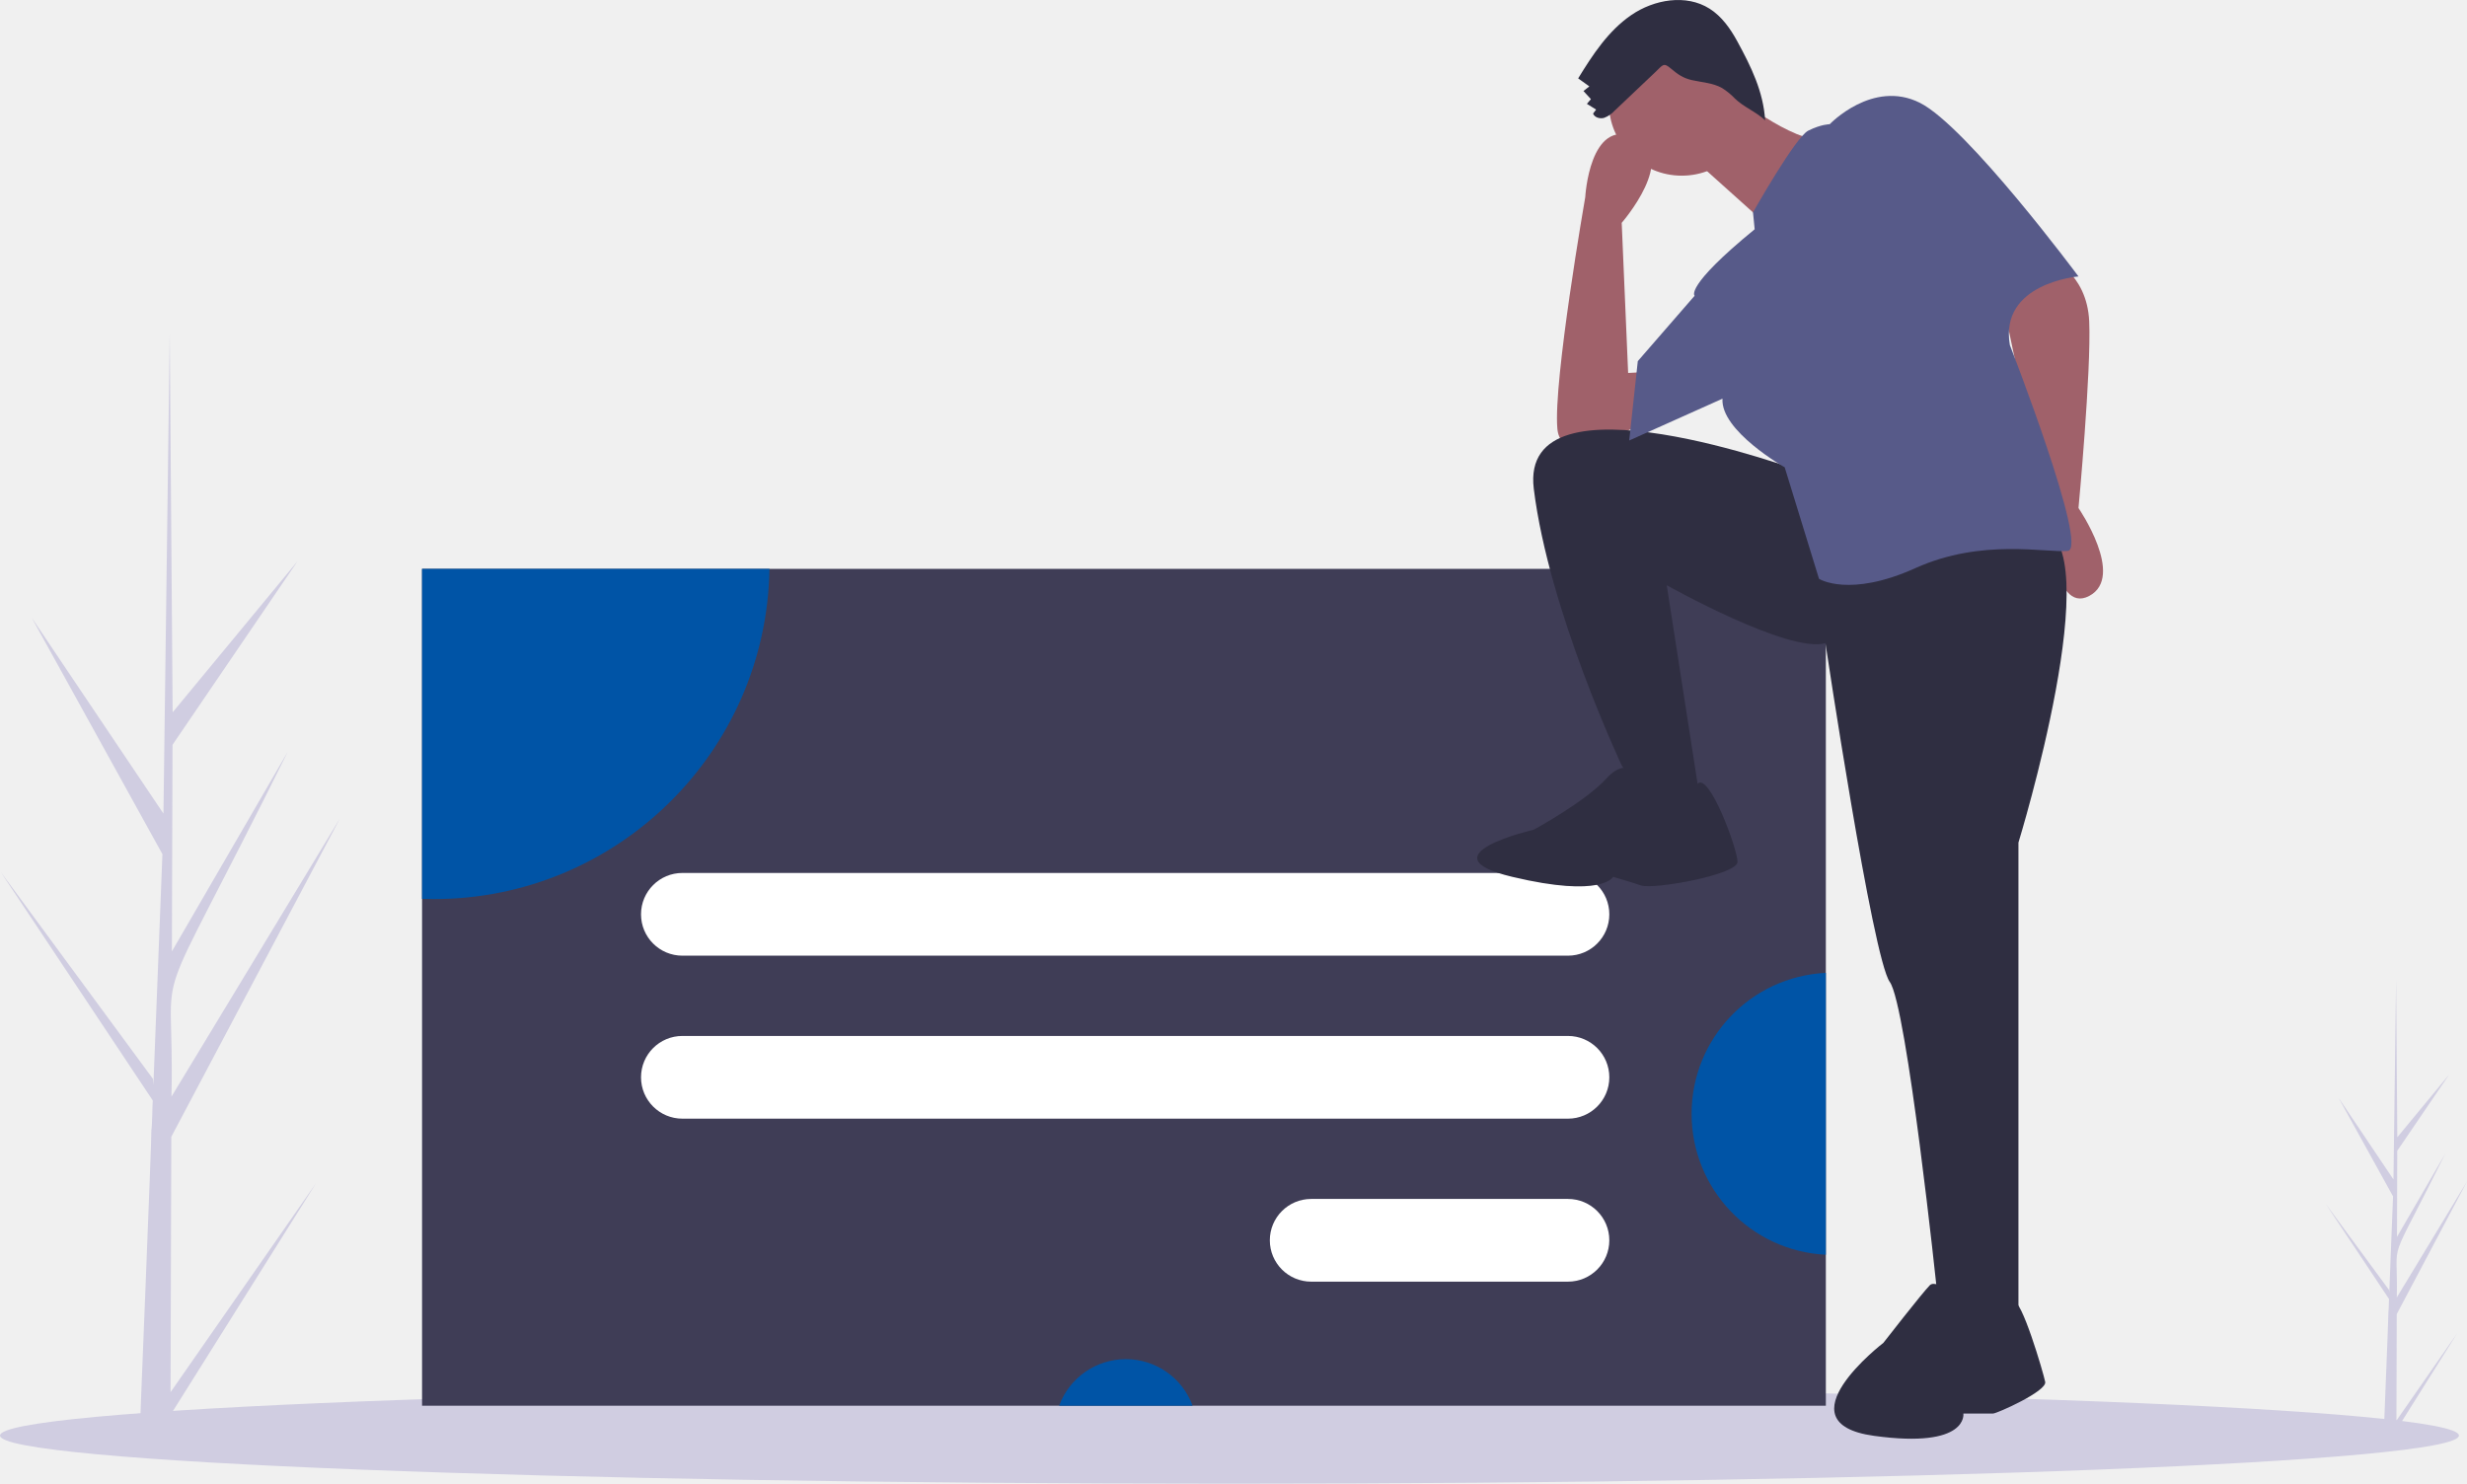
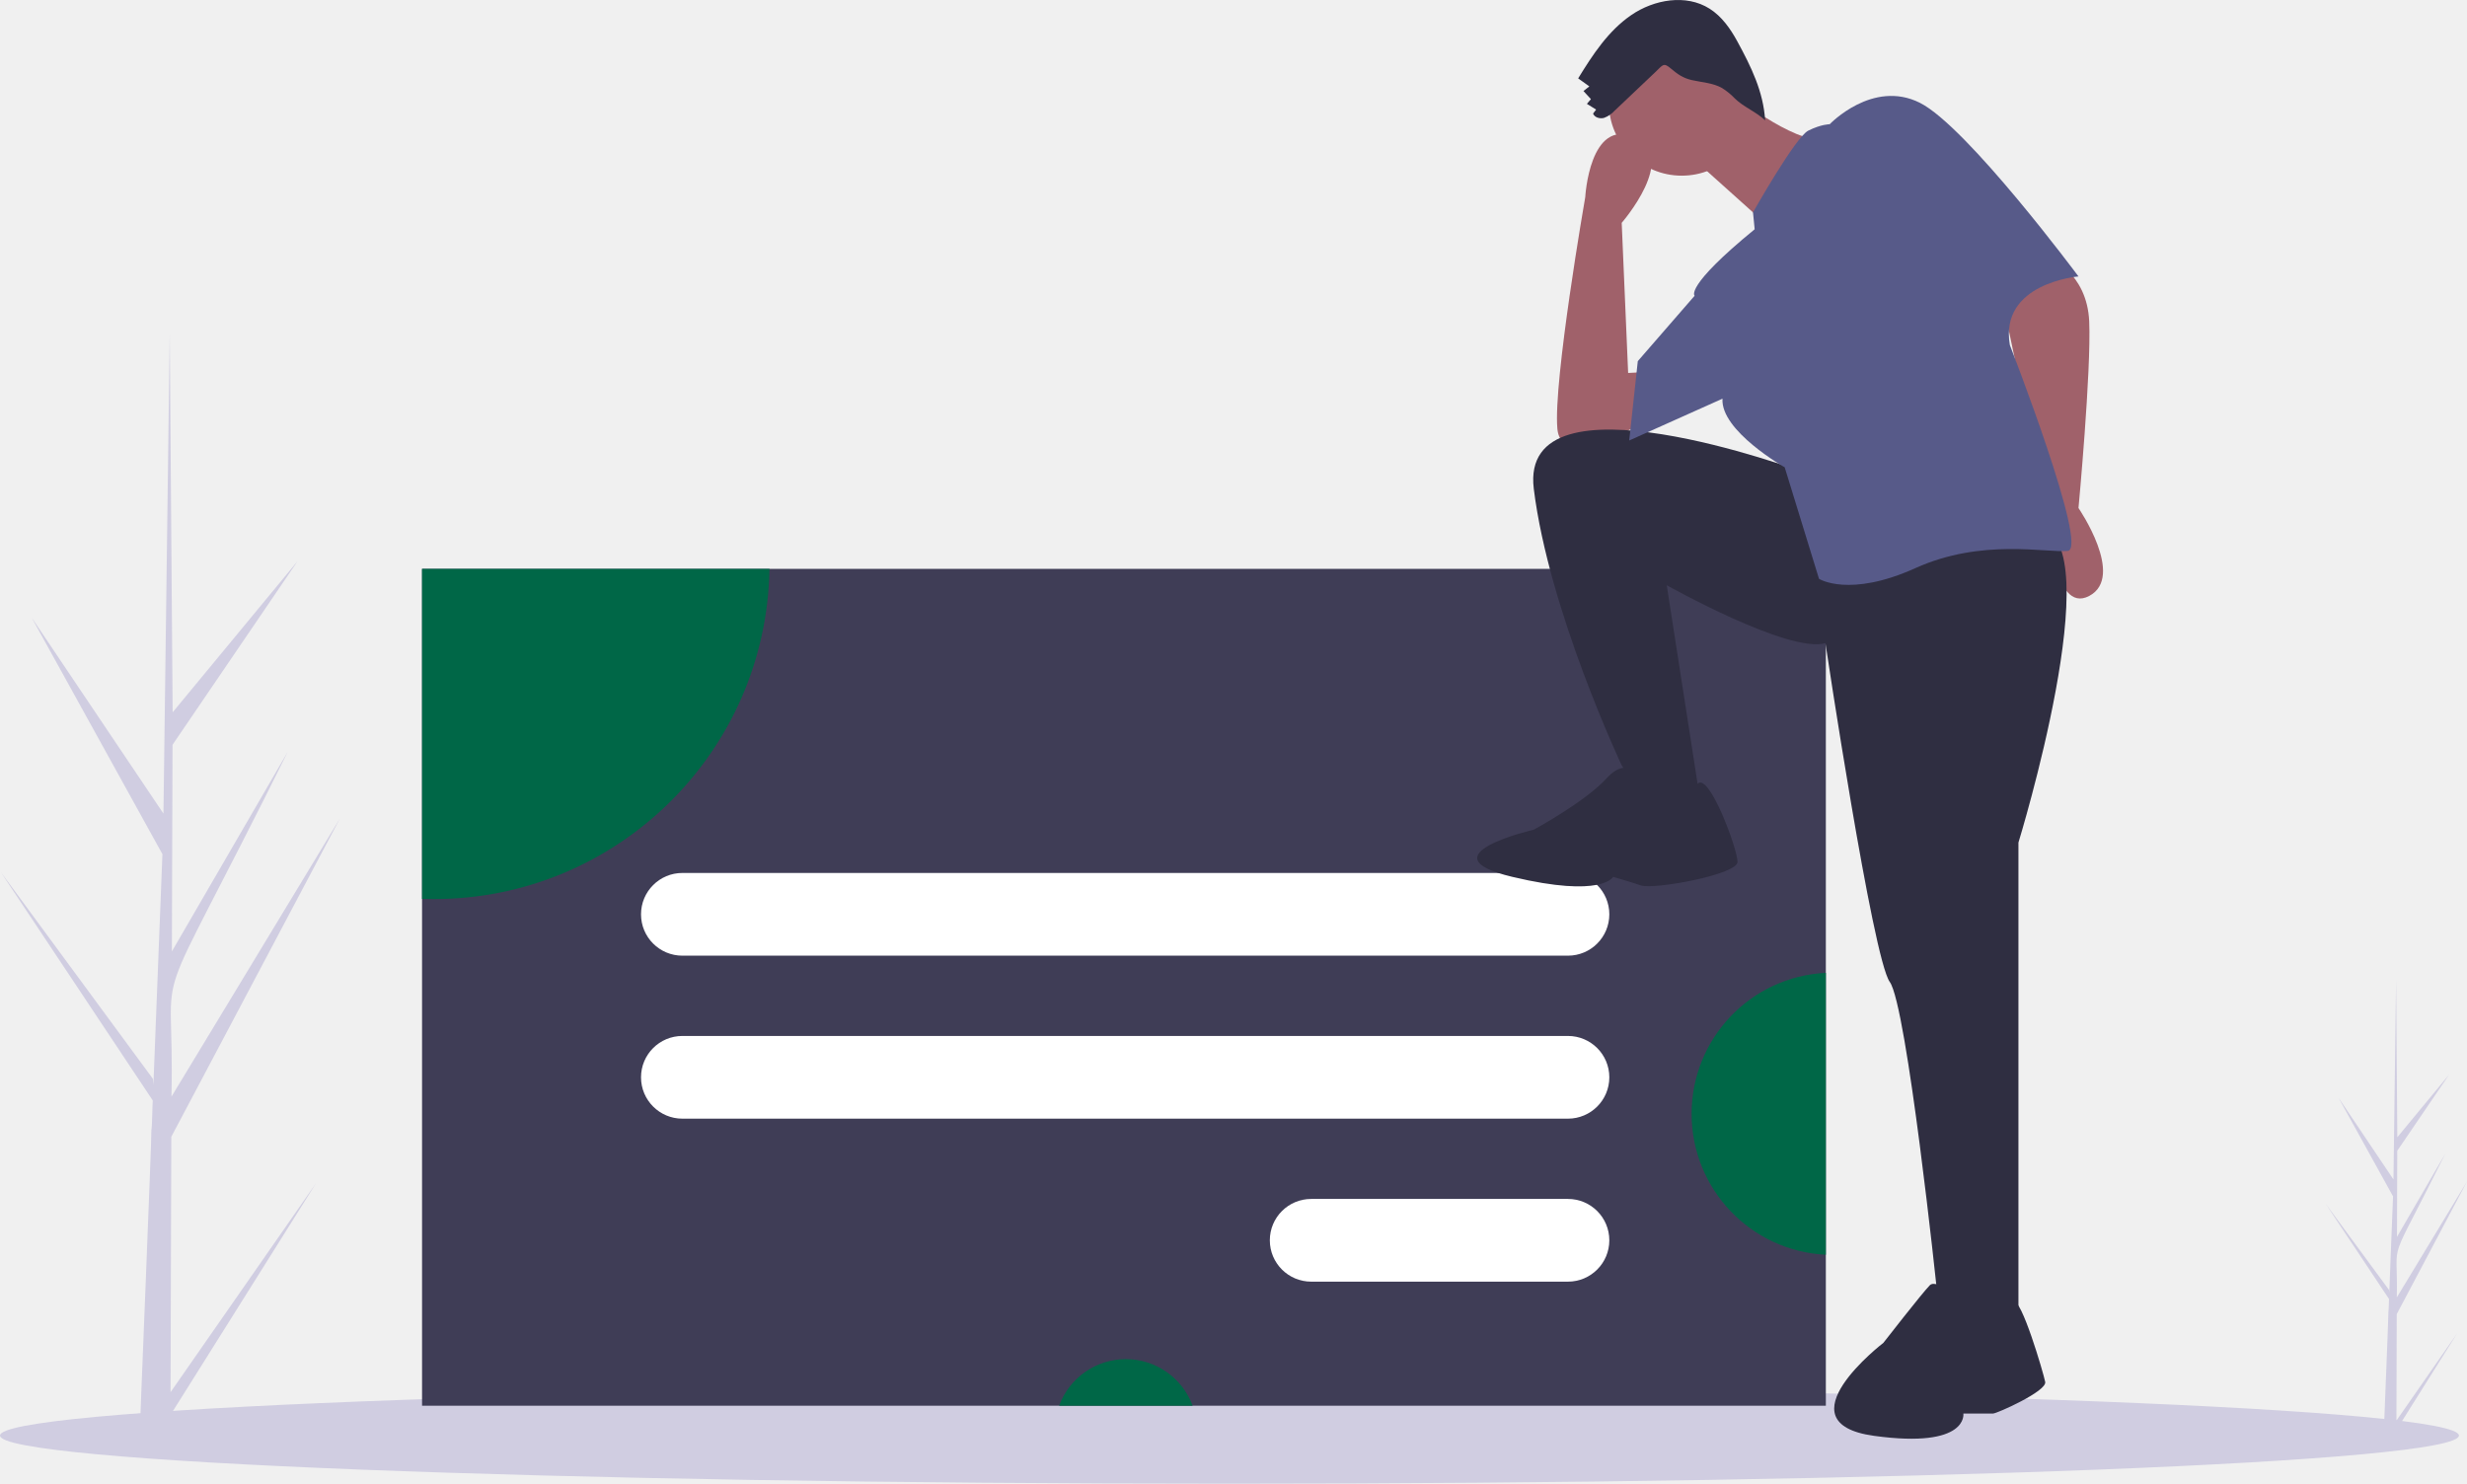
<svg xmlns="http://www.w3.org/2000/svg" id="b59c9f89-c93e-413f-a14b-776784e615e2" data-name="Layer 1" width="1075.516" height="646.899" viewBox="0 0 1075.516 646.899">
  <path d="M136.593,733.557l63.431-91.138L136.561,743.471l-.037,10.369q-6.785-.057-13.433-.441c-.02-2.354,5.371-131.899,5.142-134.243.313-.089.488-12.252.613-12.785L62.578,506.777,128.916,596.945l.198,2.666,3.935-100.648L76.086,395.895,133.5,481.278c.021-1.369,2.717-208.023,2.744-209.298.016.677,1.254,164.455,1.263,165.145l54.479-65.923-54.531,80.088-.279,90.079,50.556-87.108C124.639,581.295,138.602,536.842,136.99,604.702l73.436-121.291L136.927,622.176Z" transform="translate(-62.24207 -126.5504)" fill="#d0cde1" />
  <path d="M1106.99,745.93l26.433-37.98-26.447,42.111-.015,4.321q-2.828-.024-5.598-.184c-.008-.981,2.238-54.966,2.143-55.942.13-.037.204-5.106.255-5.328L1076.146,651.426l27.645,37.575.082,1.111,1.64-41.942-23.738-42.951,23.926,35.581c.009-.571,1.132-86.688,1.143-87.22.007.282.522,68.533.526,68.82l22.703-27.472L1107.349,628.303l-.116,37.538,21.068-36.3c-26.293,52.938-20.474,34.413-21.145,62.692l30.602-50.545-30.629,57.827Z" transform="translate(-62.24207 -126.5504)" fill="#d0cde1" />
  <ellipse cx="536" cy="625.899" rx="536" ry="21" fill="#d0cde1" />
  <rect x="184" y="248.031" width="612" height="364.87" fill="#3f3d56" />
-   <path d="M397.702,374.581a146.354,146.354,0,0,1-146.32,143.97c-1.72,0-3.43-.03-5.14-.09V374.581Z" transform="translate(-62.24207 -126.5504)" fill="#0054a6" />
-   <path d="M582.179,739.451H523.972a31.008,31.008,0,0,1,58.207,0Z" transform="translate(-62.24207 -126.5504)" fill="#0054a6" />
-   <path d="M858.242,550.721v122.9a61.523,61.523,0,0,1,0-122.9Z" transform="translate(-62.24207 -126.5504)" fill="#0054a6" />
+   <path d="M397.702,374.581a146.354,146.354,0,0,1-146.32,143.97c-1.72,0-3.43-.03-5.14-.09V374.581Z" transform="translate(-62.24207 -126.5504)" fill="#006747" />
+   <path d="M582.179,739.451H523.972a31.008,31.008,0,0,1,58.207,0Z" transform="translate(-62.24207 -126.5504)" fill="#006747" />
+   <path d="M858.242,550.721v122.9a61.523,61.523,0,0,1,0-122.9Z" transform="translate(-62.24207 -126.5504)" fill="#006747" />
  <rect x="279.459" y="380.615" width="422.142" height="36.062" rx="18.031" fill="#fff" />
  <rect x="279.459" y="451.679" width="422.142" height="36.062" rx="18.031" fill="#fff" />
  <rect x="553.597" y="522.743" width="148.004" height="36.062" rx="18.031" fill="#fff" />
  <path d="M955.294,238.67s16.829,6.545,17.764,28.048-4.675,81.339-4.675,81.339,20.568,29.918,4.675,38.332-17.764-33.657-17.764-33.657l-18.699-88.818S947.814,237.735,955.294,238.67Z" transform="translate(-62.24207 -126.5504)" fill="#a0616a" />
  <path d="M783.267,307.855s-40.202,26.178-42.072,5.61S753.349,212.492,753.349,212.492s1.87-34.592,21.503-26.178-5.61,37.397-5.61,37.397l2.805,65.445,18.699-.935Z" transform="translate(-62.24207 -126.5504)" fill="#a0616a" />
  <path d="M847.777,332.163s-123.411-45.812-116.866,7.479,38.332,120.606,38.332,120.606l11.219,17.764h23.373L788.876,381.714s53.291,29.918,69.185,25.243c0,0,20.568,137.435,28.048,147.719s20.568,134.63,20.568,134.63l12.154,14.959h23.373V493.906s40.202-130.89,9.349-137.435S847.777,332.163,847.777,332.163Z" transform="translate(-62.24207 -126.5504)" fill="#2f2e41" />
  <path d="M777.657,465.858s-5.61-10.284-14.959,0-31.788,22.438-31.788,22.438-48.616,11.219-9.349,20.568,43.942,0,43.942,0,6.545,1.87,12.154,3.74S819.729,507.93,819.729,502.32s-12.379-39.134-17.408-34.058S777.657,465.858,777.657,465.858Z" transform="translate(-62.24207 -126.5504)" fill="#2f2e41" />
  <path d="M920.623,695.011s-13.785-11.352-17.029-8.109-20.272,25.138-20.272,25.138-45.41,34.868-4.054,40.544,38.923-9.731,38.923-9.731h12.974c1.622,0,23.516-9.731,22.705-13.785s-10.542-37.116-13.785-34.776S920.623,695.011,920.623,695.011Z" transform="translate(-62.24207 -126.5504)" fill="#2f2e41" />
  <circle cx="733.179" cy="44.805" r="31.788" fill="#a0616a" />
  <path d="M817.859,167.615s24.308,20.568,41.137,20.568S834.688,226.516,834.688,226.516l-36.462-32.723Z" transform="translate(-62.24207 -126.5504)" fill="#a0616a" />
  <path d="M827.208,226.516l-.728-7.366s18.492-32.836,24.101-35.641,9.349-2.805,9.349-2.805,18.699-19.634,39.267-9.349,69.185,75.729,69.185,75.729-34.592,2.805-29.918,29.918c0,0,34.592,88.818,25.243,89.753s-37.397-5.61-66.38,7.479-42.072,4.675-42.072,4.675l-14.959-48.616s-28.048-15.894-27.113-29.918L772.515,318.607l3.74-34.592,24.776-28.515S796.356,251.759,827.208,226.516Z" transform="translate(-62.24207 -126.5504)" fill="#575a89" />
  <path d="M766.18,174.792a11.737,11.737,0,0,1-4.616,3.144c-1.811.511-4.092-.116-4.813-1.853l1.344-1.749-4.029-2.504,1.756-2.06-3.246-3.524,2.562-2.032-4.877-3.488c6.321-10.315,13.157-20.758,23.137-27.596s23.925-9.267,34.148-2.8c5.308,3.358,9.061,8.687,12.068,14.202,6.047,11.09,11.376,21.901,12.163,34.508-3.798-3.699-9.343-5.783-13.141-9.482a28.463,28.463,0,0,0-5.669-4.641c-3.973-2.24-8.726-2.438-13.173-3.449-3.74-.85-6.166-2.535-8.995-4.945-3.366-2.867-3.503-1.758-6.901,1.469Q775.044,166.397,766.18,174.792Z" transform="translate(-62.24207 -126.5504)" fill="#2f2e41" />
</svg>
